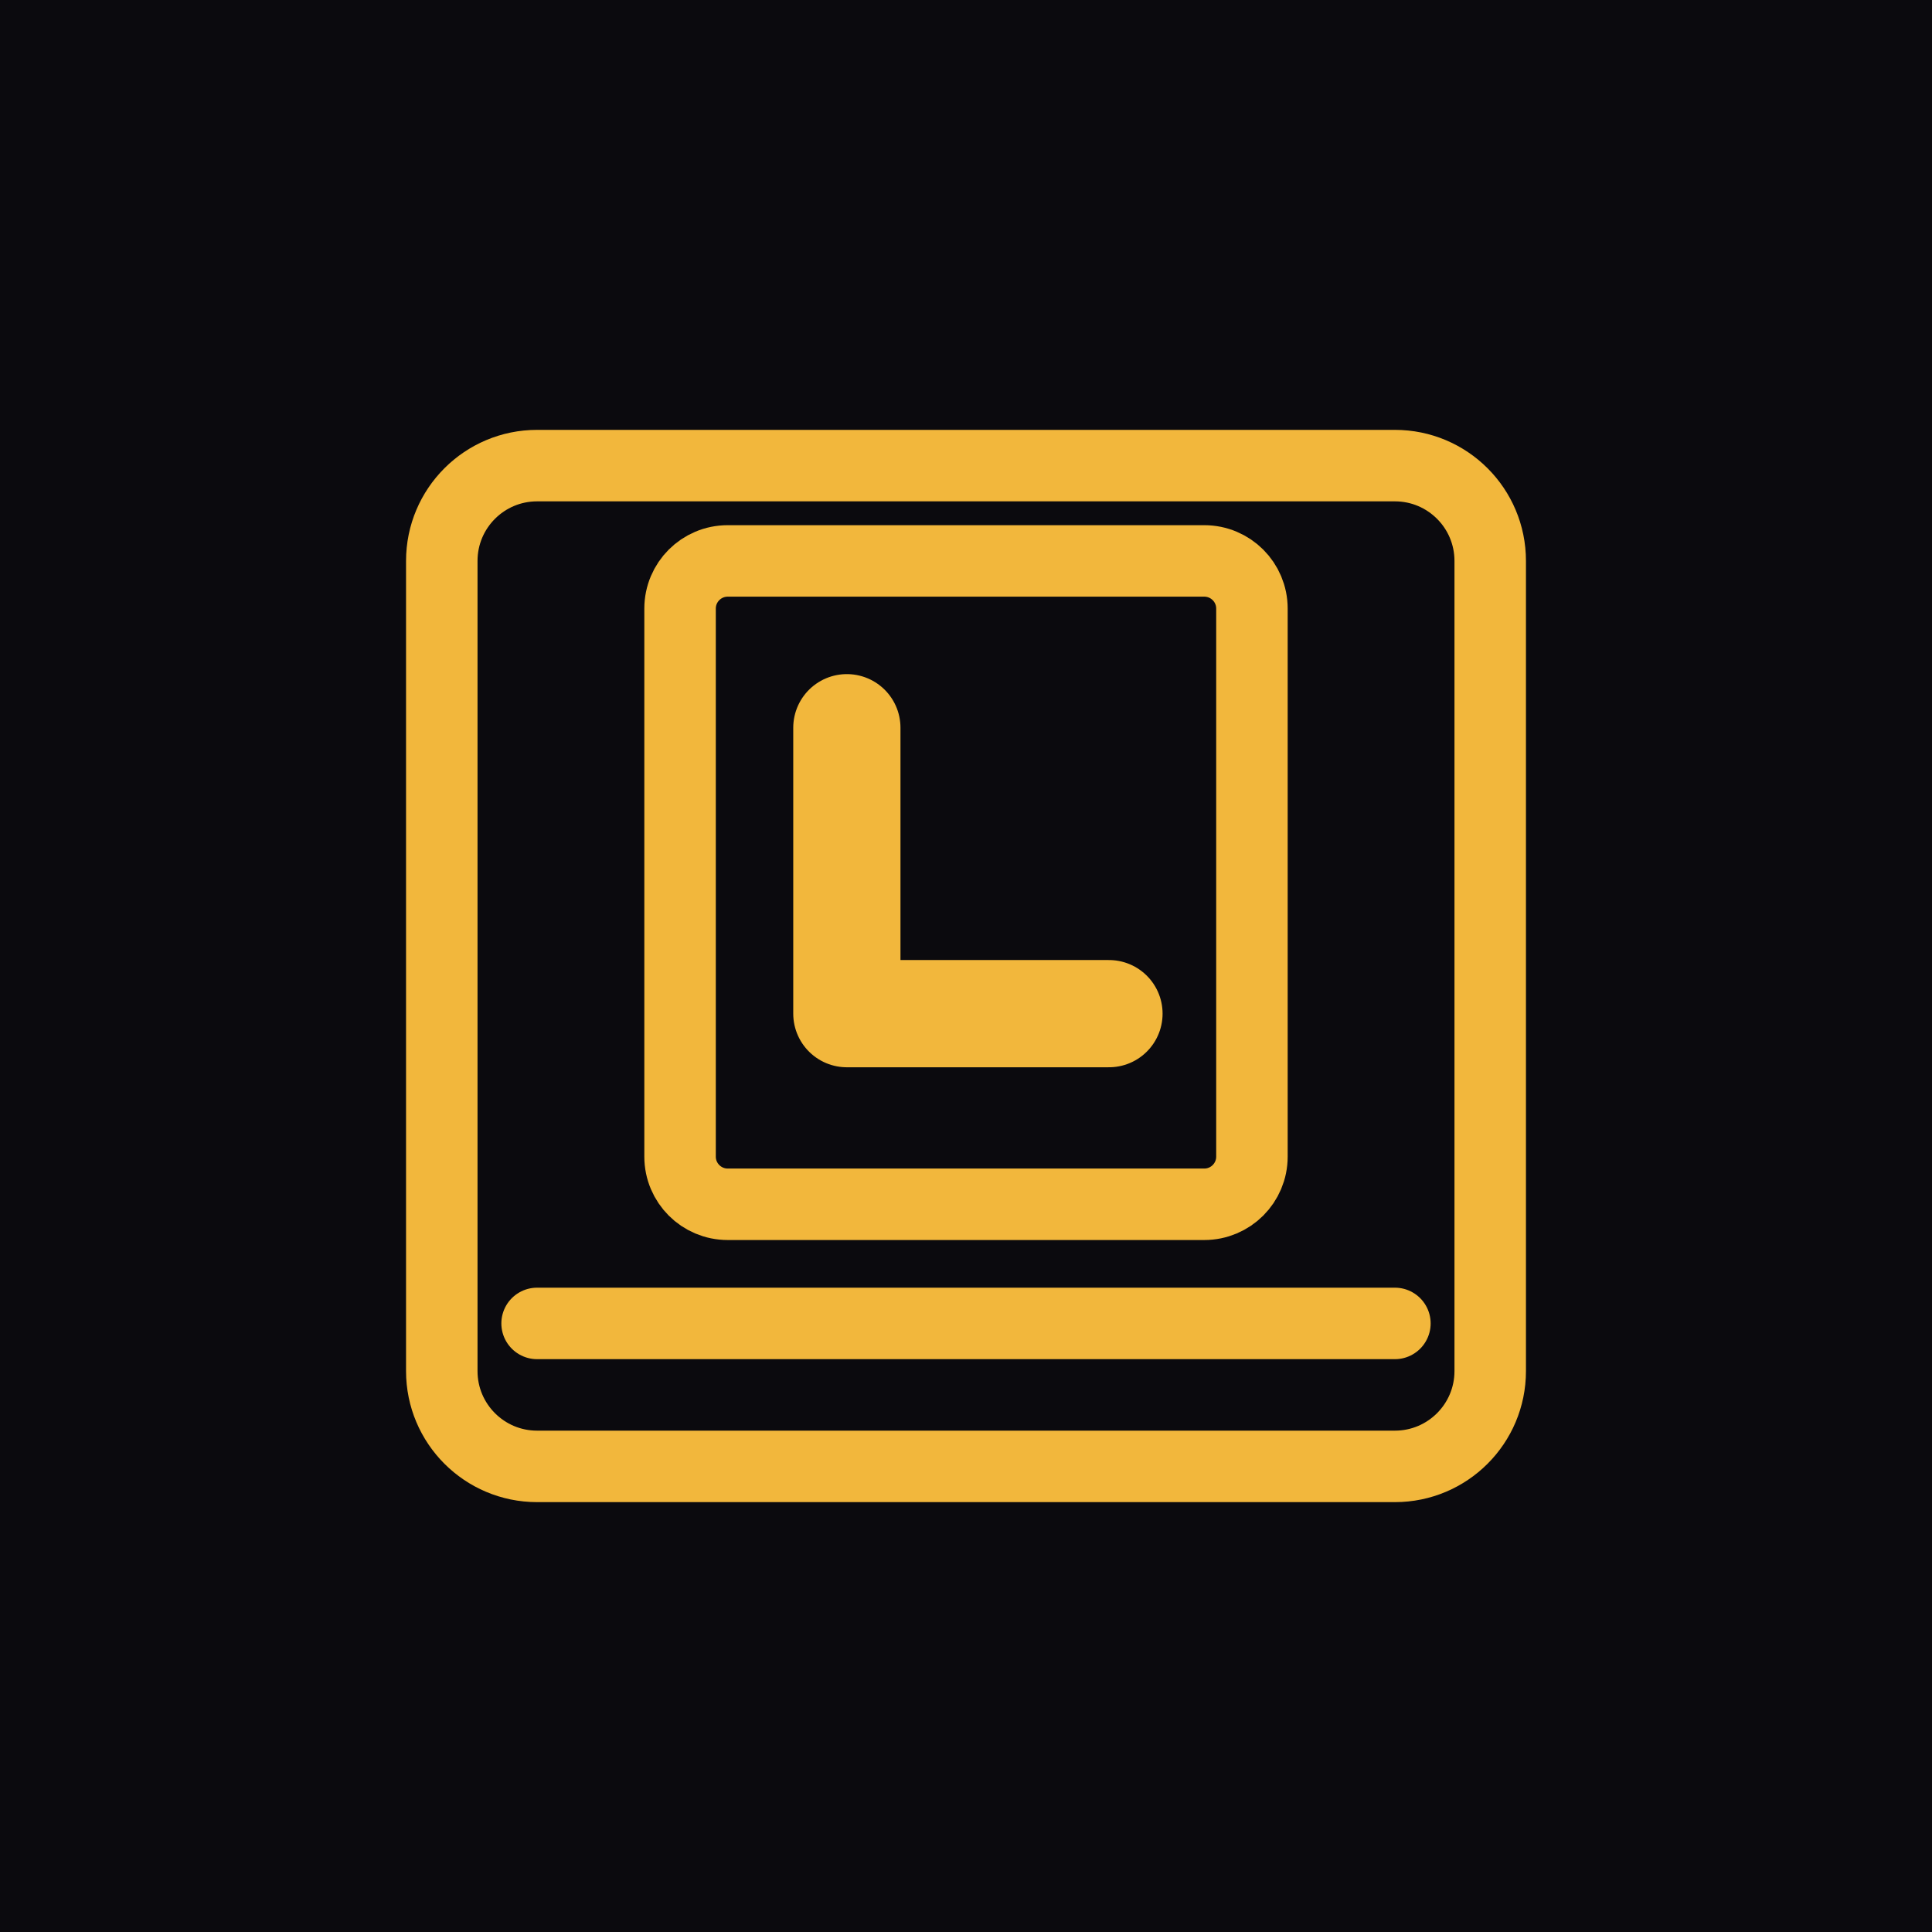
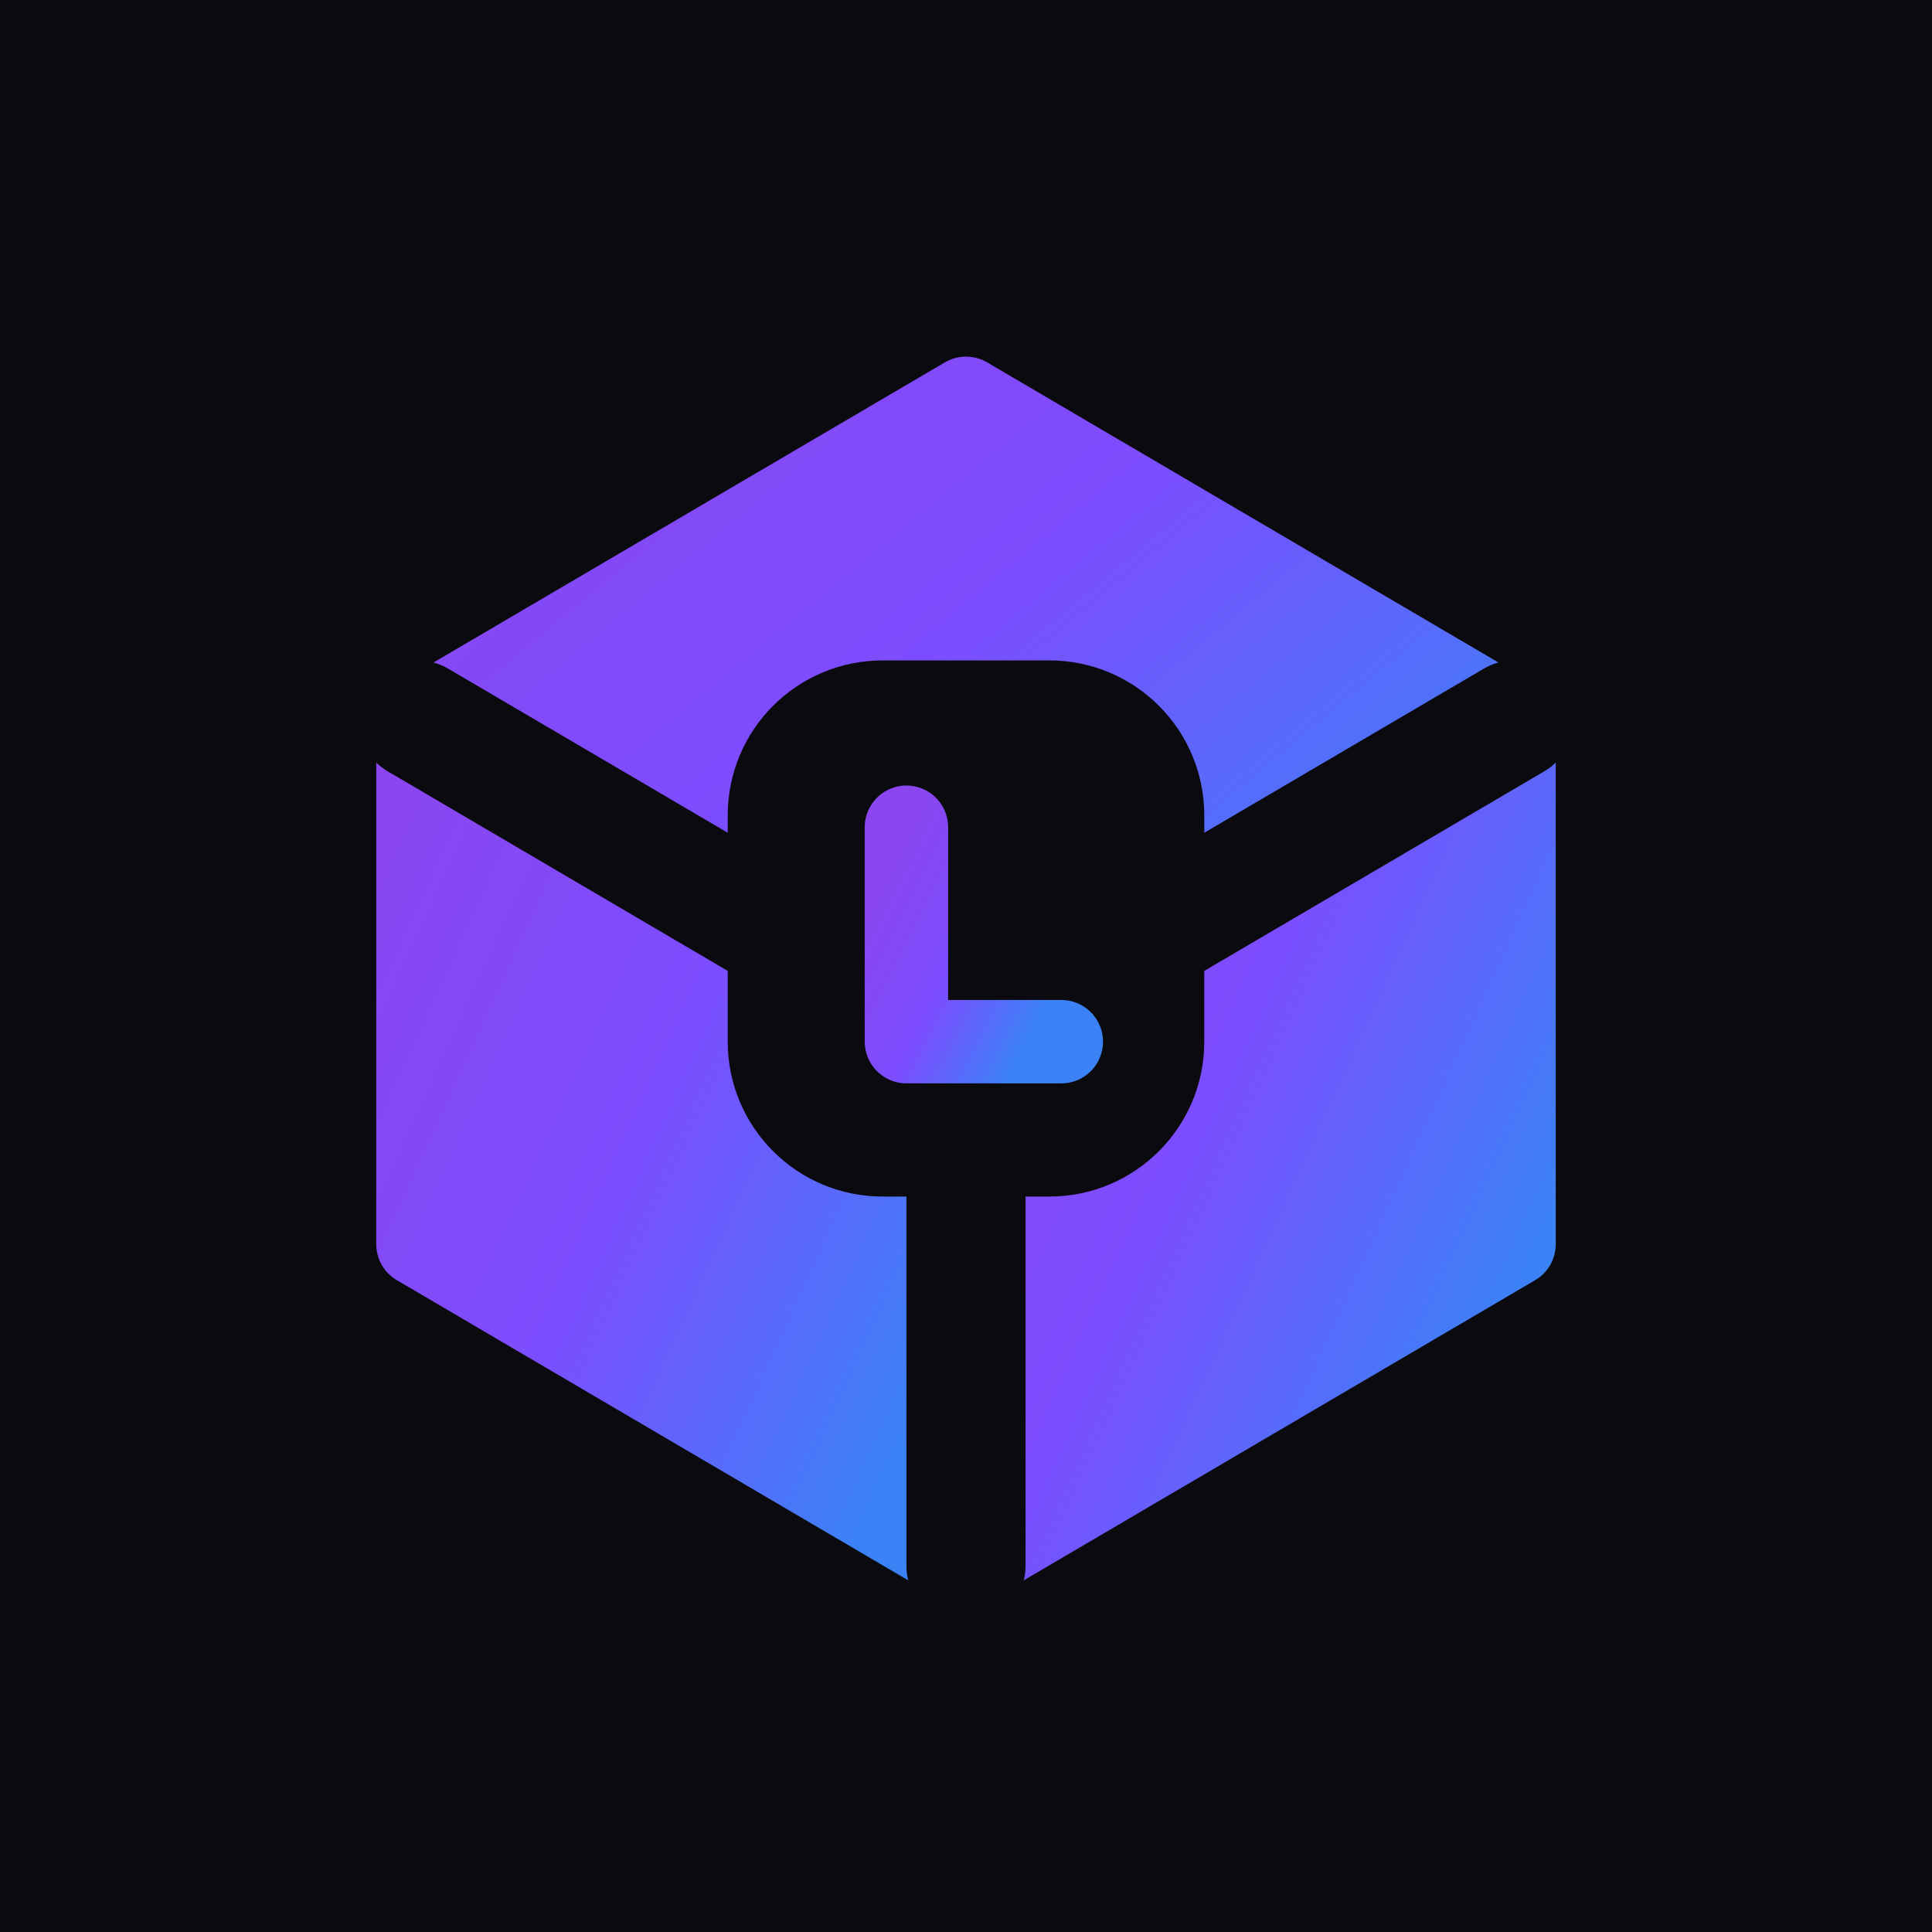
<svg xmlns="http://www.w3.org/2000/svg" viewBox="0 0 120 120" width="512" height="512">
+   <defs>
+     <linearGradient id="ylCube" x1="0" y1="0" x2="1" y2="0.7">
+       <stop offset="0" stop-color="#8b46f0" />
+       <stop offset="0.5" stop-color="#7c4dff" />
+       <stop offset="1" stop-color="#3b82f6" />
+     </linearGradient>
+   </defs>
  <rect width="120" height="120" fill="#0b0a0e" />
-   <g transform="translate(60 60) scale(0.74) translate(-60 -60)">
-     <g fill="none" stroke="#f2b73c" stroke-linecap="round" stroke-linejoin="round">
-       <rect x="16" y="18" width="88" height="84" rx="8" stroke-width="6" />
-       <path d="M24 90 H96" stroke-width="6" />
-       <rect x="36" y="26" width="48" height="54" rx="4" stroke-width="6" />
-       <path d="M50 40 V64 H72" stroke-width="9" />
+   <g transform="translate(60 61) scale(0.74) translate(-60 -61)">
+     <g stroke-linejoin="round" stroke-linecap="round">
+       <path d="M60 12 L106 39 L60 66 L14 39 Z" fill="url(#ylCube)" stroke="url(#ylCube)" stroke-width="7" />
+       <path d="M14 39 L60 66 L60 110 L14 83 Z" fill="url(#ylCube)" stroke="url(#ylCube)" stroke-width="7" />
+       <path d="M106 39 L60 66 L60 110 L106 83 Z" fill="url(#ylCube)" stroke="url(#ylCube)" stroke-width="7" />
+       <path d="M14 39 L60 66 L106 39" fill="none" stroke="#0b0a0e" stroke-width="10" />
+       <path d="M60 66 V110" fill="none" stroke="#0b0a0e" stroke-width="10" />
+       <rect x="45" y="39" width="30" height="35" rx="8" fill="#0b0a0e" stroke="#0b0a0e" stroke-width="10" />
+       <path d="M55 48 V66 H68" fill="none" stroke="url(#ylCube)" stroke-width="7" />
    </g>
  </g>
</svg>
